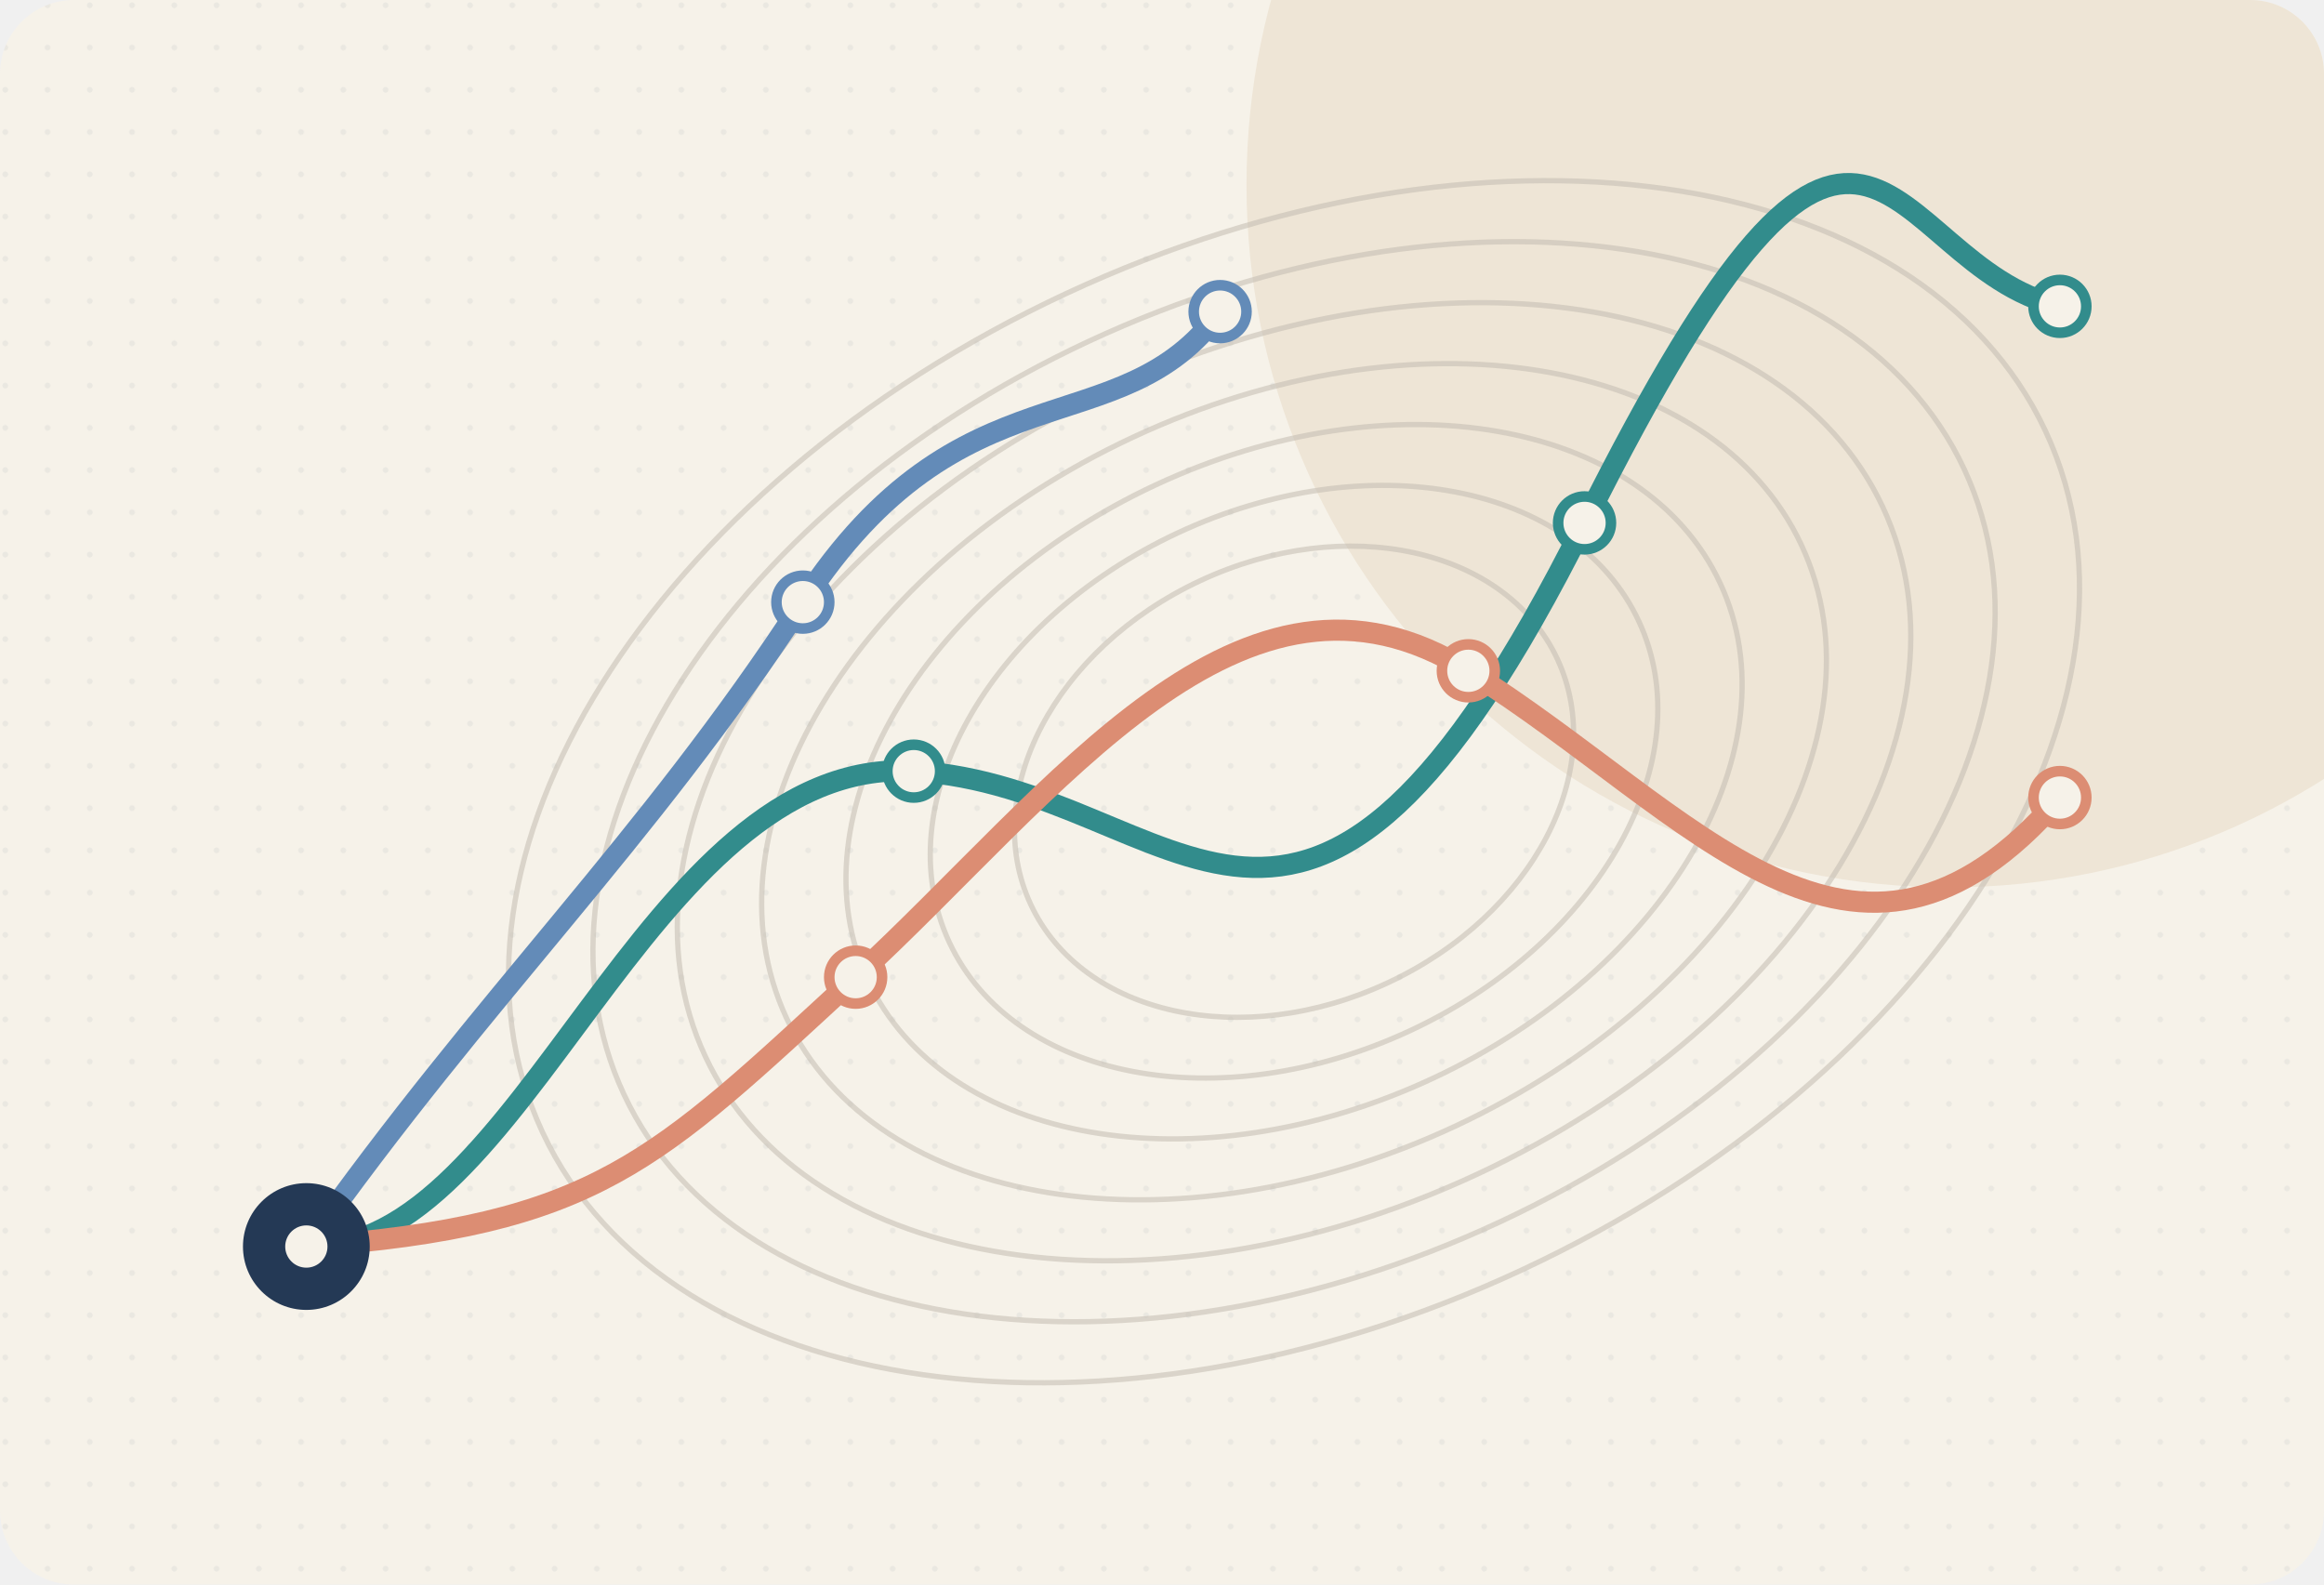
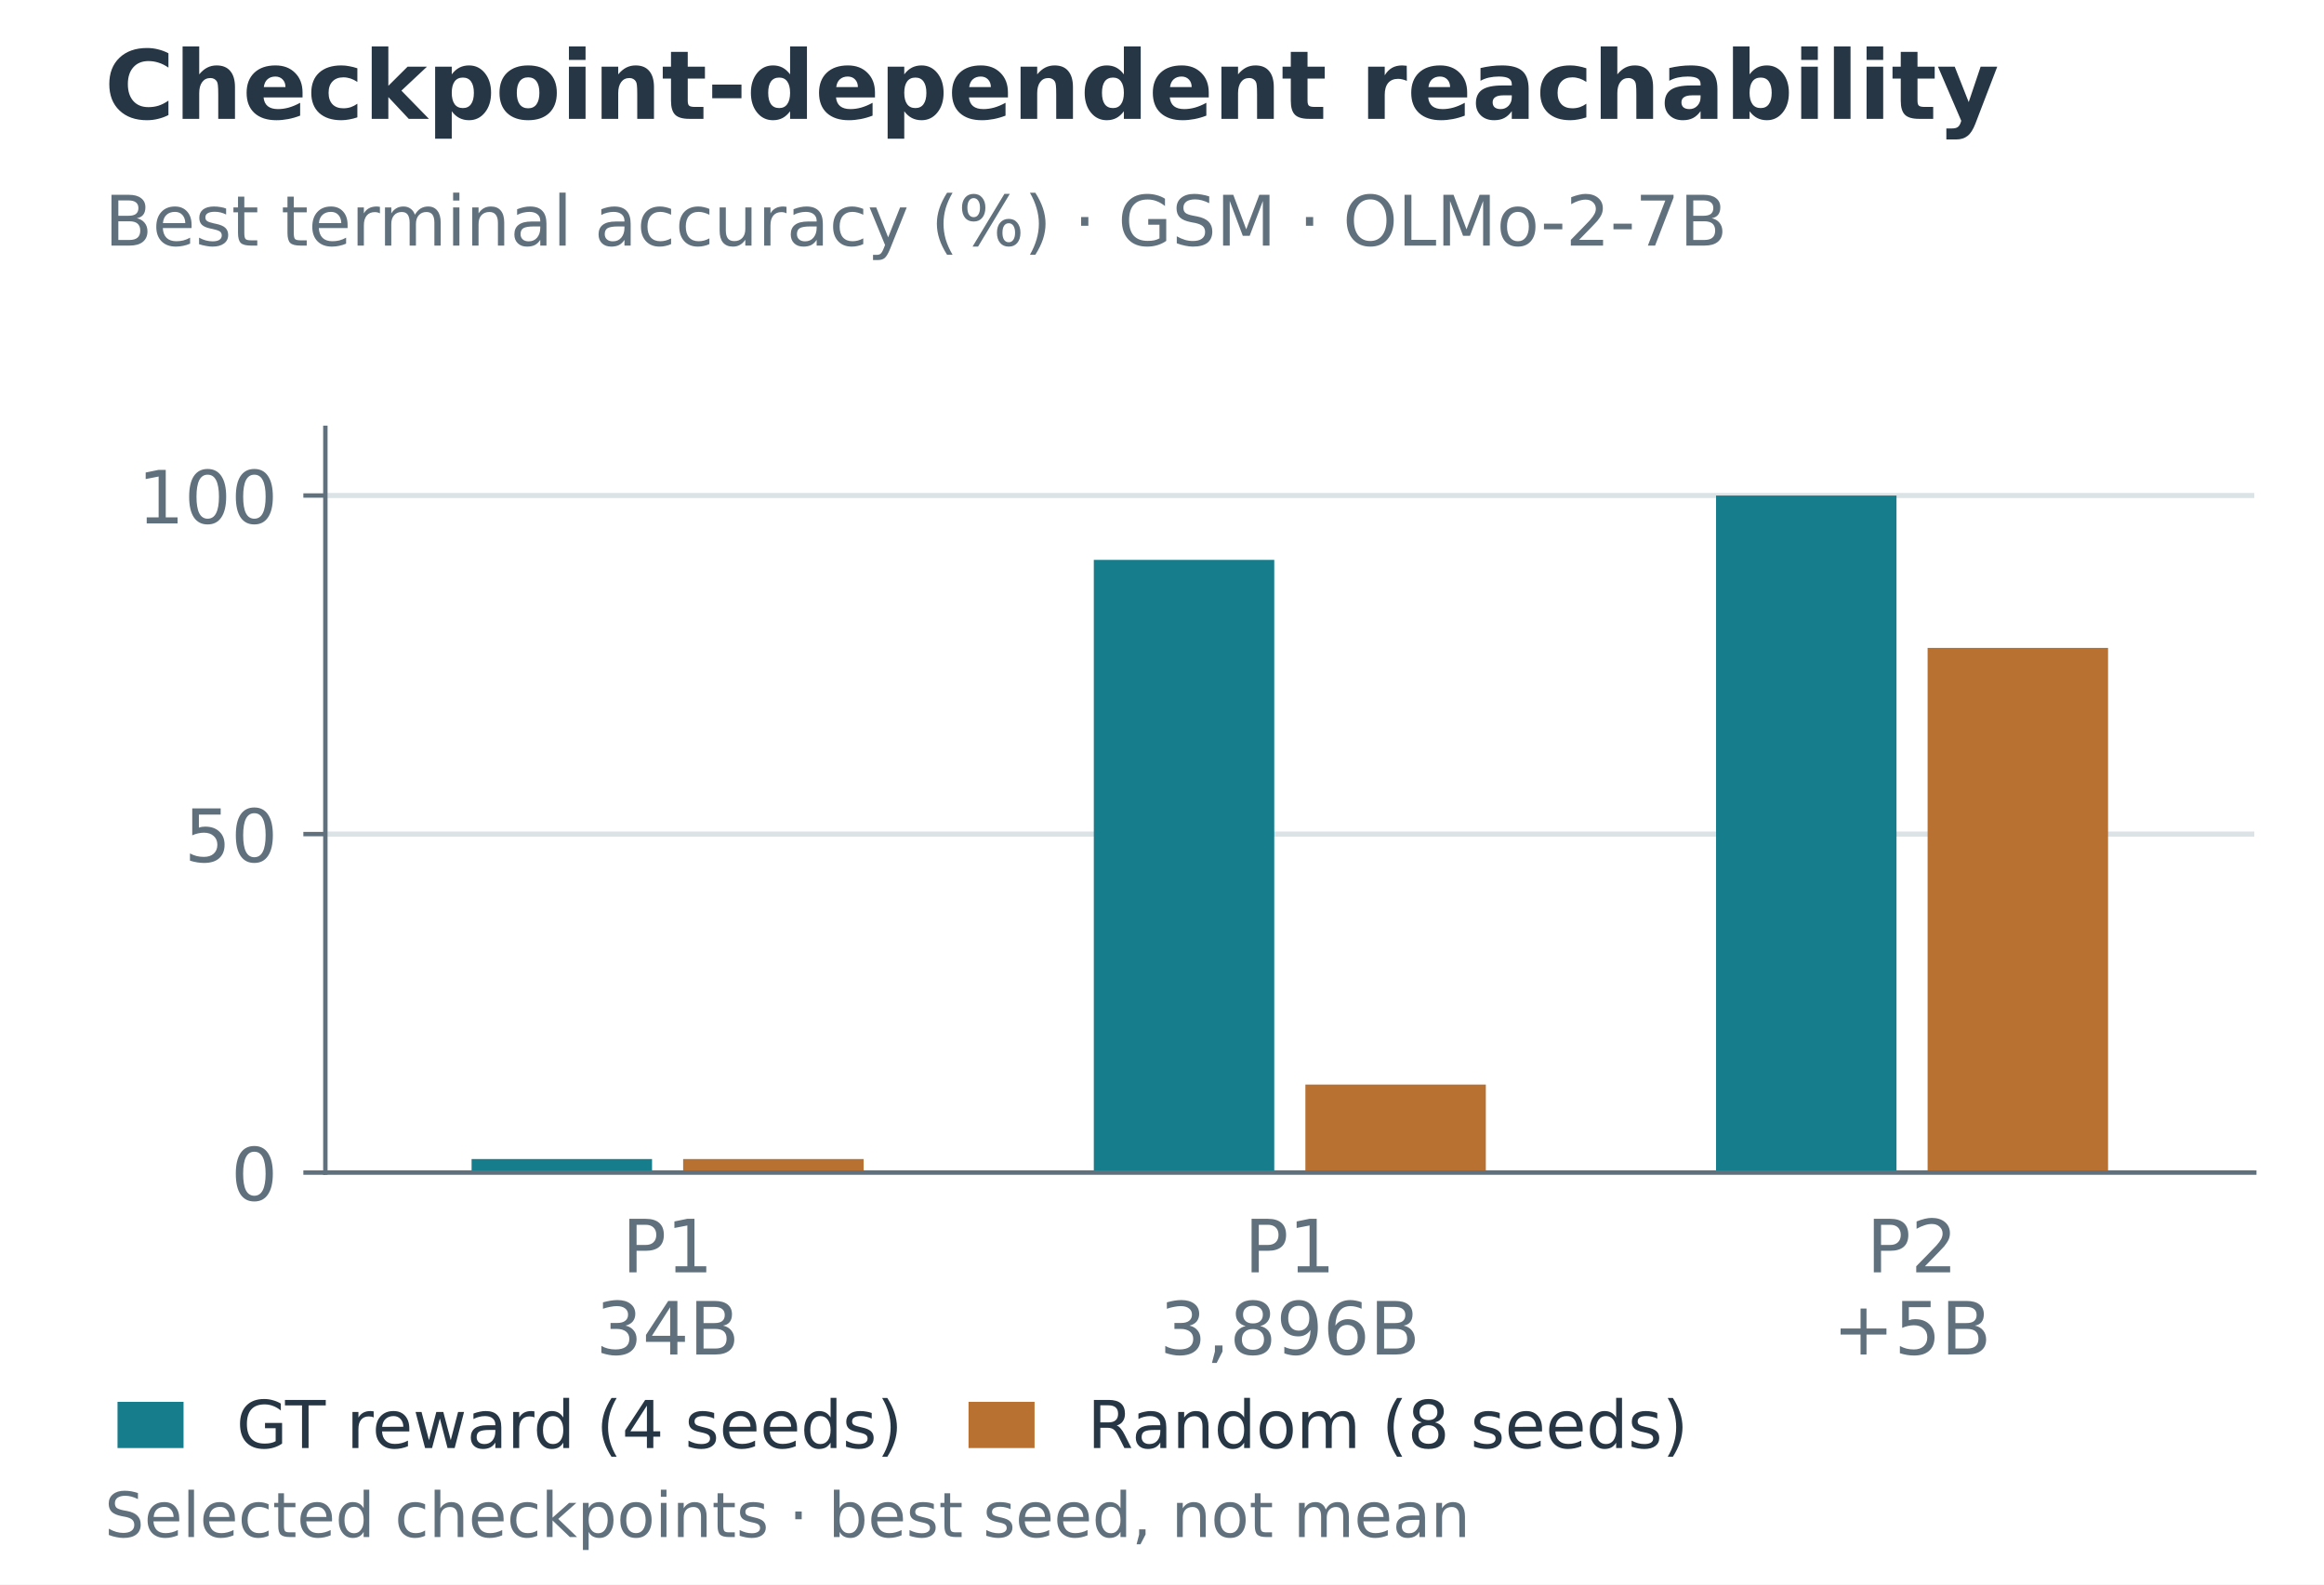
- <svg xmlns="http://www.w3.org/2000/svg" viewBox="0 0 440 300" role="img" aria-labelledby="title desc">
+ <svg xmlns="http://www.w3.org/2000/svg" xmlns:xlink="http://www.w3.org/1999/xlink" role="img" aria-labelledby="rl-title rl-desc" width="316.8pt" height="216pt" viewBox="0 0 316.8 216" version="1.1">
  <defs>
-     <pattern id="grain" width="8" height="8" patternUnits="userSpaceOnUse">
-       <circle cx="1" cy="1" r=".55" fill="#243955" opacity=".055" />
-     </pattern>
-     <clipPath id="frame">
-       <rect width="440" height="300" rx="14" />
+     <style type="text/css">*{stroke-linejoin: round; stroke-linecap: butt}</style>
+   </defs>
+   <g id="figure_1">
+     <g id="patch_1">
+       <path d="M 0 216 L 316.8 216 L 316.8 0 L 0 0 z " style="fill: #ffffff" />
+     </g>
+     <g id="axes_1">
+       <g id="patch_2">
+         <path d="M 44.352 159.84 L 307.296 159.84 L 307.296 58.32 L 44.352 58.32 z " style="fill: #ffffff" />
+       </g>
+       <g id="matplotlib.axis_1">
+         <g id="xtick_1">
+           <g id="line2d_1" />
+           <g id="text_1">
+             <text style="font-size: 10px; font-family: 'DejaVu Sans', sans-serif; fill: #60717d" transform="translate(84.80726 173.4384)">P1</text>
+             <text style="font-size: 10px; font-family: 'DejaVu Sans', sans-serif; fill: #60717d" transform="translate(81.21039 184.6362)">34B</text>
+           </g>
+         </g>
+         <g id="xtick_2">
+           <g id="line2d_2" />
+           <g id="text_2">
+             <text style="font-size: 10px; font-family: 'DejaVu Sans', sans-serif; fill: #60717d" transform="translate(169.6279 173.4384)">P1</text>
+             <text style="font-size: 10px; font-family: 'DejaVu Sans', sans-serif; fill: #60717d" transform="translate(158.0795 184.6362)">3,896B</text>
+           </g>
+         </g>
+         <g id="xtick_3">
+           <g id="line2d_3" />
+           <g id="text_3">
+             <text style="font-size: 10px; font-family: 'DejaVu Sans', sans-serif; fill: #60717d" transform="translate(254.4486 173.4384)">P2</text>
+             <text style="font-size: 10px; font-family: 'DejaVu Sans', sans-serif; fill: #60717d" transform="translate(249.8431 184.6362)">+5B</text>
+           </g>
+         </g>
+       </g>
+       <g id="matplotlib.axis_2">
+         <g id="ytick_1">
+           <g id="line2d_4">
+             <path d="M 44.352 159.84 L 307.296 159.84 " clip-path="url(#p2fe164b457)" style="fill: none; stroke: #dce3e7; stroke-width: 0.7; stroke-linecap: square" />
+           </g>
+           <g id="line2d_5">
+             <defs>
+               <path id="md52785b623" d="M 0 0 L -3 0 " style="stroke: #60717d; stroke-width: 0.6" />
+             </defs>
+             <g>
+               <use xlink:href="#md52785b623" x="44.352" y="159.84" style="fill: #60717d; stroke: #60717d; stroke-width: 0.6" />
+             </g>
+           </g>
+           <g id="text_4">
+             <text style="font-size: 10px; font-family: 'DejaVu Sans', sans-serif; text-anchor: end; fill: #60717d" x="37.852" y="163.639" transform="rotate(-0 37.852 163.6392)">0</text>
+           </g>
+         </g>
+         <g id="ytick_2">
+           <g id="line2d_6">
+             <path d="M 44.352 113.695 L 307.296 113.695 " clip-path="url(#p2fe164b457)" style="fill: none; stroke: #dce3e7; stroke-width: 0.7; stroke-linecap: square" />
+           </g>
+           <g id="line2d_7">
+             <g>
+               <use xlink:href="#md52785b623" x="44.352" y="113.695" style="fill: #60717d; stroke: #60717d; stroke-width: 0.6" />
+             </g>
+           </g>
+           <g id="text_5">
+             <text style="font-size: 10px; font-family: 'DejaVu Sans', sans-serif; text-anchor: end; fill: #60717d" x="37.852" y="117.494" transform="rotate(-0 37.852 117.4938)">50</text>
+           </g>
+         </g>
+         <g id="ytick_3">
+           <g id="line2d_8">
+             <path d="M 44.352 67.549 L 307.296 67.549 " clip-path="url(#p2fe164b457)" style="fill: none; stroke: #dce3e7; stroke-width: 0.7; stroke-linecap: square" />
+           </g>
+           <g id="line2d_9">
+             <g>
+               <use xlink:href="#md52785b623" x="44.352" y="67.549" style="fill: #60717d; stroke: #60717d; stroke-width: 0.6" />
+             </g>
+           </g>
+           <g id="text_6">
+             <text style="font-size: 10px; font-family: 'DejaVu Sans', sans-serif; text-anchor: end; fill: #60717d" x="37.852" y="71.348" transform="rotate(-0 37.852 71.34831)">100</text>
+           </g>
+         </g>
+       </g>
+       <g id="patch_3">
+         <path d="M 64.285 159.84 L 88.883 159.84 L 88.883 157.994 L 64.285 157.994 z " clip-path="url(#p2fe164b457)" style="fill: #167d8d" />
+       </g>
+       <g id="patch_4">
+         <path d="M 149.105 159.84 L 173.703 159.84 L 173.703 76.317 L 149.105 76.317 z " clip-path="url(#p2fe164b457)" style="fill: #167d8d" />
+       </g>
+       <g id="patch_5">
+         <path d="M 233.926 159.84 L 258.524 159.84 L 258.524 67.549 L 233.926 67.549 z " clip-path="url(#p2fe164b457)" style="fill: #167d8d" />
+       </g>
+       <g id="patch_6">
+         <path d="M 93.124 159.84 L 117.722 159.84 L 117.722 157.994 L 93.124 157.994 z " clip-path="url(#p2fe164b457)" style="fill: #b97132" />
+       </g>
+       <g id="patch_7">
+         <path d="M 177.945 159.84 L 202.543 159.84 L 202.543 147.842 L 177.945 147.842 z " clip-path="url(#p2fe164b457)" style="fill: #b97132" />
+       </g>
+       <g id="patch_8">
+         <path d="M 262.765 159.84 L 287.363 159.84 L 287.363 88.315 L 262.765 88.315 z " clip-path="url(#p2fe164b457)" style="fill: #b97132" />
+       </g>
+       <g id="patch_9">
+         <path d="M 44.352 159.84 L 44.352 58.32 " style="fill: none; stroke: #60717d; stroke-width: 0.6; stroke-linejoin: miter; stroke-linecap: square" />
+       </g>
+       <g id="patch_10">
+         <path d="M 44.352 159.84 L 307.296 159.84 " style="fill: none; stroke: #60717d; stroke-width: 0.6; stroke-linejoin: miter; stroke-linecap: square" />
+       </g>
+     </g>
+     <g id="text_7">
+       <text style="font-weight: 600; font-size: 13px; font-family: 'DejaVu Sans', sans-serif; text-anchor: start; fill: #263644" x="14.256" y="16.2" transform="rotate(-0 14.256 16.2)">Checkpoint-dependent reachability</text>
+     </g>
+     <g id="text_8">
+       <text style="font-size: 9.5px; font-family: 'DejaVu Sans', sans-serif; text-anchor: start; fill: #60717d" x="14.256" y="33.48" transform="rotate(-0 14.256 33.48)">Best terminal accuracy (%) · GSM · OLMo-2-7B</text>
+     </g>
+     <g id="text_9">
+       <text style="font-size: 8.5px; font-family: 'DejaVu Sans', sans-serif; text-anchor: start; fill: #60717d" x="14.256" y="209.52" transform="rotate(-0 14.256 209.52)">Selected checkpoints · best seed, not mean</text>
+     </g>
+     <g id="legend_1">
+       <g id="patch_11">
+         <path d="M 16.02 197.388 L 25.02 197.388 L 25.02 191.088 L 16.02 191.088 z " style="fill: #167d8d" />
+       </g>
+       <g id="text_10">
+         <text style="font-size: 9px; font-family: 'DejaVu Sans', sans-serif; text-anchor: start; fill: #263644" x="32.22" y="197.388" transform="rotate(-0 32.22 197.3883)">GT reward (4 seeds)</text>
+       </g>
+       <g id="patch_12">
+         <path d="M 132.027 197.388 L 141.027 197.388 L 141.027 191.088 L 132.027 191.088 z " style="fill: #b97132" />
+       </g>
+       <g id="text_11">
+         <text style="font-size: 9px; font-family: 'DejaVu Sans', sans-serif; text-anchor: start; fill: #263644" x="148.227" y="197.388" transform="rotate(-0 148.2272 197.3883)">Random (8 seeds)</text>
+       </g>
+     </g>
+   </g>
+   <defs>
+     <clipPath id="p2fe164b457">
+       <rect x="44.352" y="58.32" width="262.944" height="101.52" />
    </clipPath>
  </defs>
-   <g clip-path="url(#frame)">
-     <rect width="440" height="300" fill="#f6f2e9" />
-     <rect width="440" height="300" fill="url(#grain)" />
-     <circle cx="369" cy="35" r="133" fill="#eee5d6" stroke="none" stroke-width="1" />
-     <ellipse cx="245" cy="148" rx="157" ry="102" transform="rotate(-25 245 148)" fill="none" stroke="#c3bcb0" stroke-width="1" opacity=".55" />
-     <ellipse cx="245" cy="148" rx="140" ry="92" transform="rotate(-25 245 148)" fill="none" stroke="#c3bcb0" stroke-width="1" opacity=".55" />
-     <ellipse cx="245" cy="148" rx="123" ry="82" transform="rotate(-25 245 148)" fill="none" stroke="#c3bcb0" stroke-width="1" opacity=".55" />
-     <ellipse cx="245" cy="148" rx="106" ry="72" transform="rotate(-25 245 148)" fill="none" stroke="#c3bcb0" stroke-width="1" opacity=".55" />
-     <ellipse cx="245" cy="148" rx="89" ry="62" transform="rotate(-25 245 148)" fill="none" stroke="#c3bcb0" stroke-width="1" opacity=".55" />
-     <ellipse cx="245" cy="148" rx="72" ry="52" transform="rotate(-25 245 148)" fill="none" stroke="#c3bcb0" stroke-width="1" opacity=".55" />
-     <ellipse cx="245" cy="148" rx="55" ry="42" transform="rotate(-25 245 148)" fill="none" stroke="#c3bcb0" stroke-width="1" opacity=".55" />
-     <path d="M58 236C99 238 122 143 173 146S246 207 300 99S356 50 390 58" stroke="#328c8c" stroke-width="4" fill="none" stroke-linecap="round" />
-     <path d="M58 236C113 232 124 220 162 185S235 100 278 127S351 196 390 151" stroke="#dc8d73" stroke-width="4" fill="none" stroke-linecap="round" />
-     <path d="M58 236C92 188 122 160 152 114S212 85 231 59" stroke="#638bb8" stroke-width="4" fill="none" stroke-linecap="round" />
-     <circle cx="173" cy="146" r="5" fill="#f6f2e9" stroke="#328c8c" stroke-width="2" />
-     <circle cx="300" cy="99" r="5" fill="#f6f2e9" stroke="#328c8c" stroke-width="2" />
-     <circle cx="162" cy="185" r="5" fill="#f6f2e9" stroke="#dc8d73" stroke-width="2" />
-     <circle cx="278" cy="127" r="5" fill="#f6f2e9" stroke="#dc8d73" stroke-width="2" />
-     <circle cx="152" cy="114" r="5" fill="#f6f2e9" stroke="#638bb8" stroke-width="2" />
-     <circle cx="231" cy="59" r="5" fill="#f6f2e9" stroke="#638bb8" stroke-width="2" />
-     <circle cx="390" cy="58" r="5" fill="#f6f2e9" stroke="#328c8c" stroke-width="2" />
-     <circle cx="390" cy="151" r="5" fill="#f6f2e9" stroke="#dc8d73" stroke-width="2" />
-     <circle cx="58" cy="236" r="12" fill="#243955" stroke="none" stroke-width="1" />
-     <circle cx="58" cy="236" r="4" fill="#f6f2e9" stroke="none" stroke-width="1" />
-   </g>
</svg>
